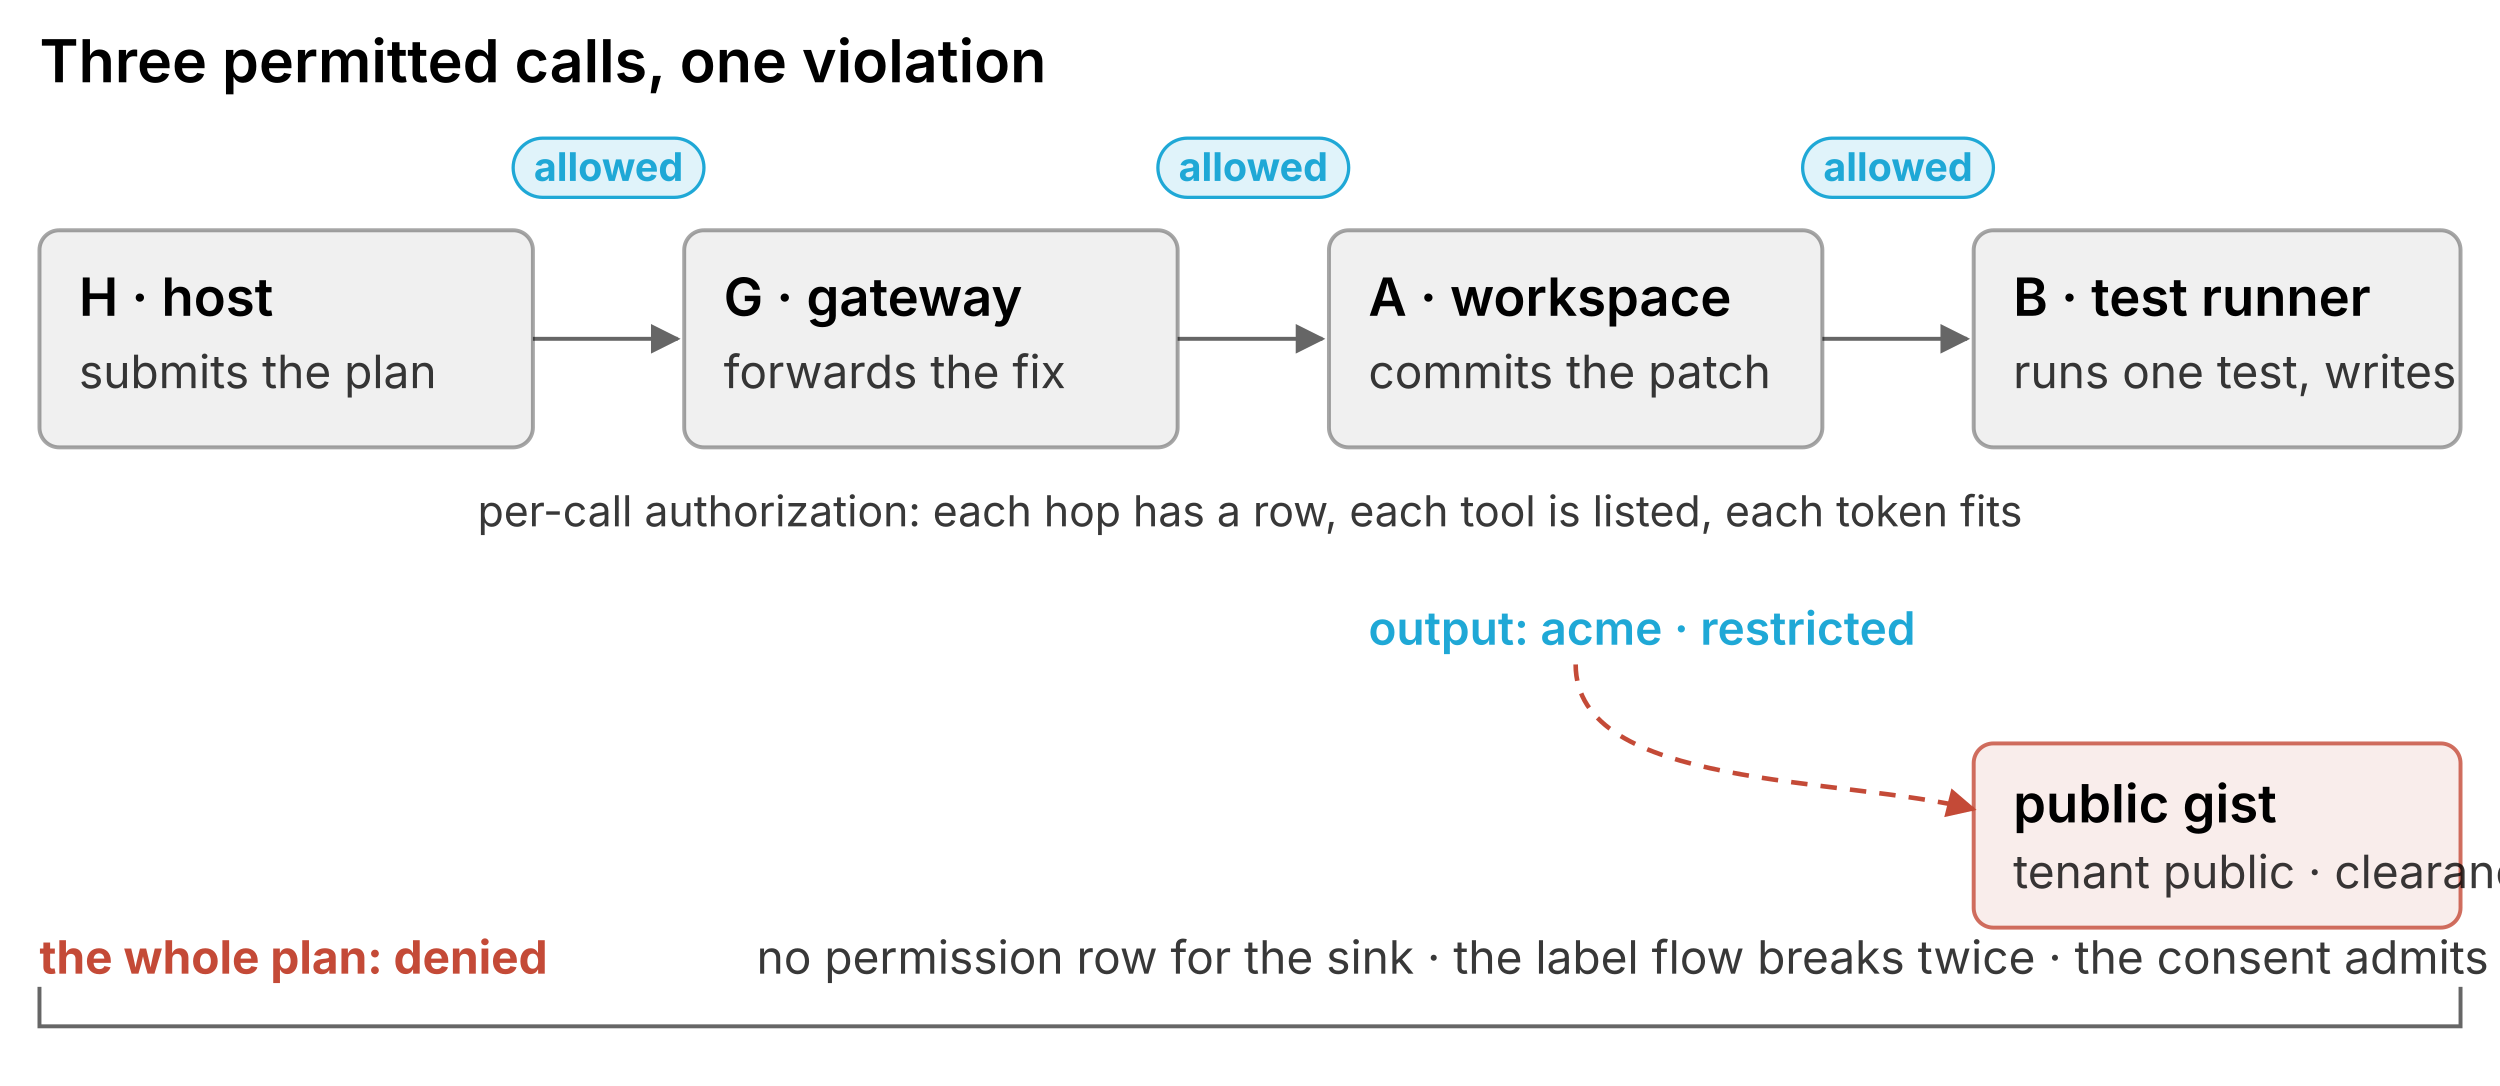
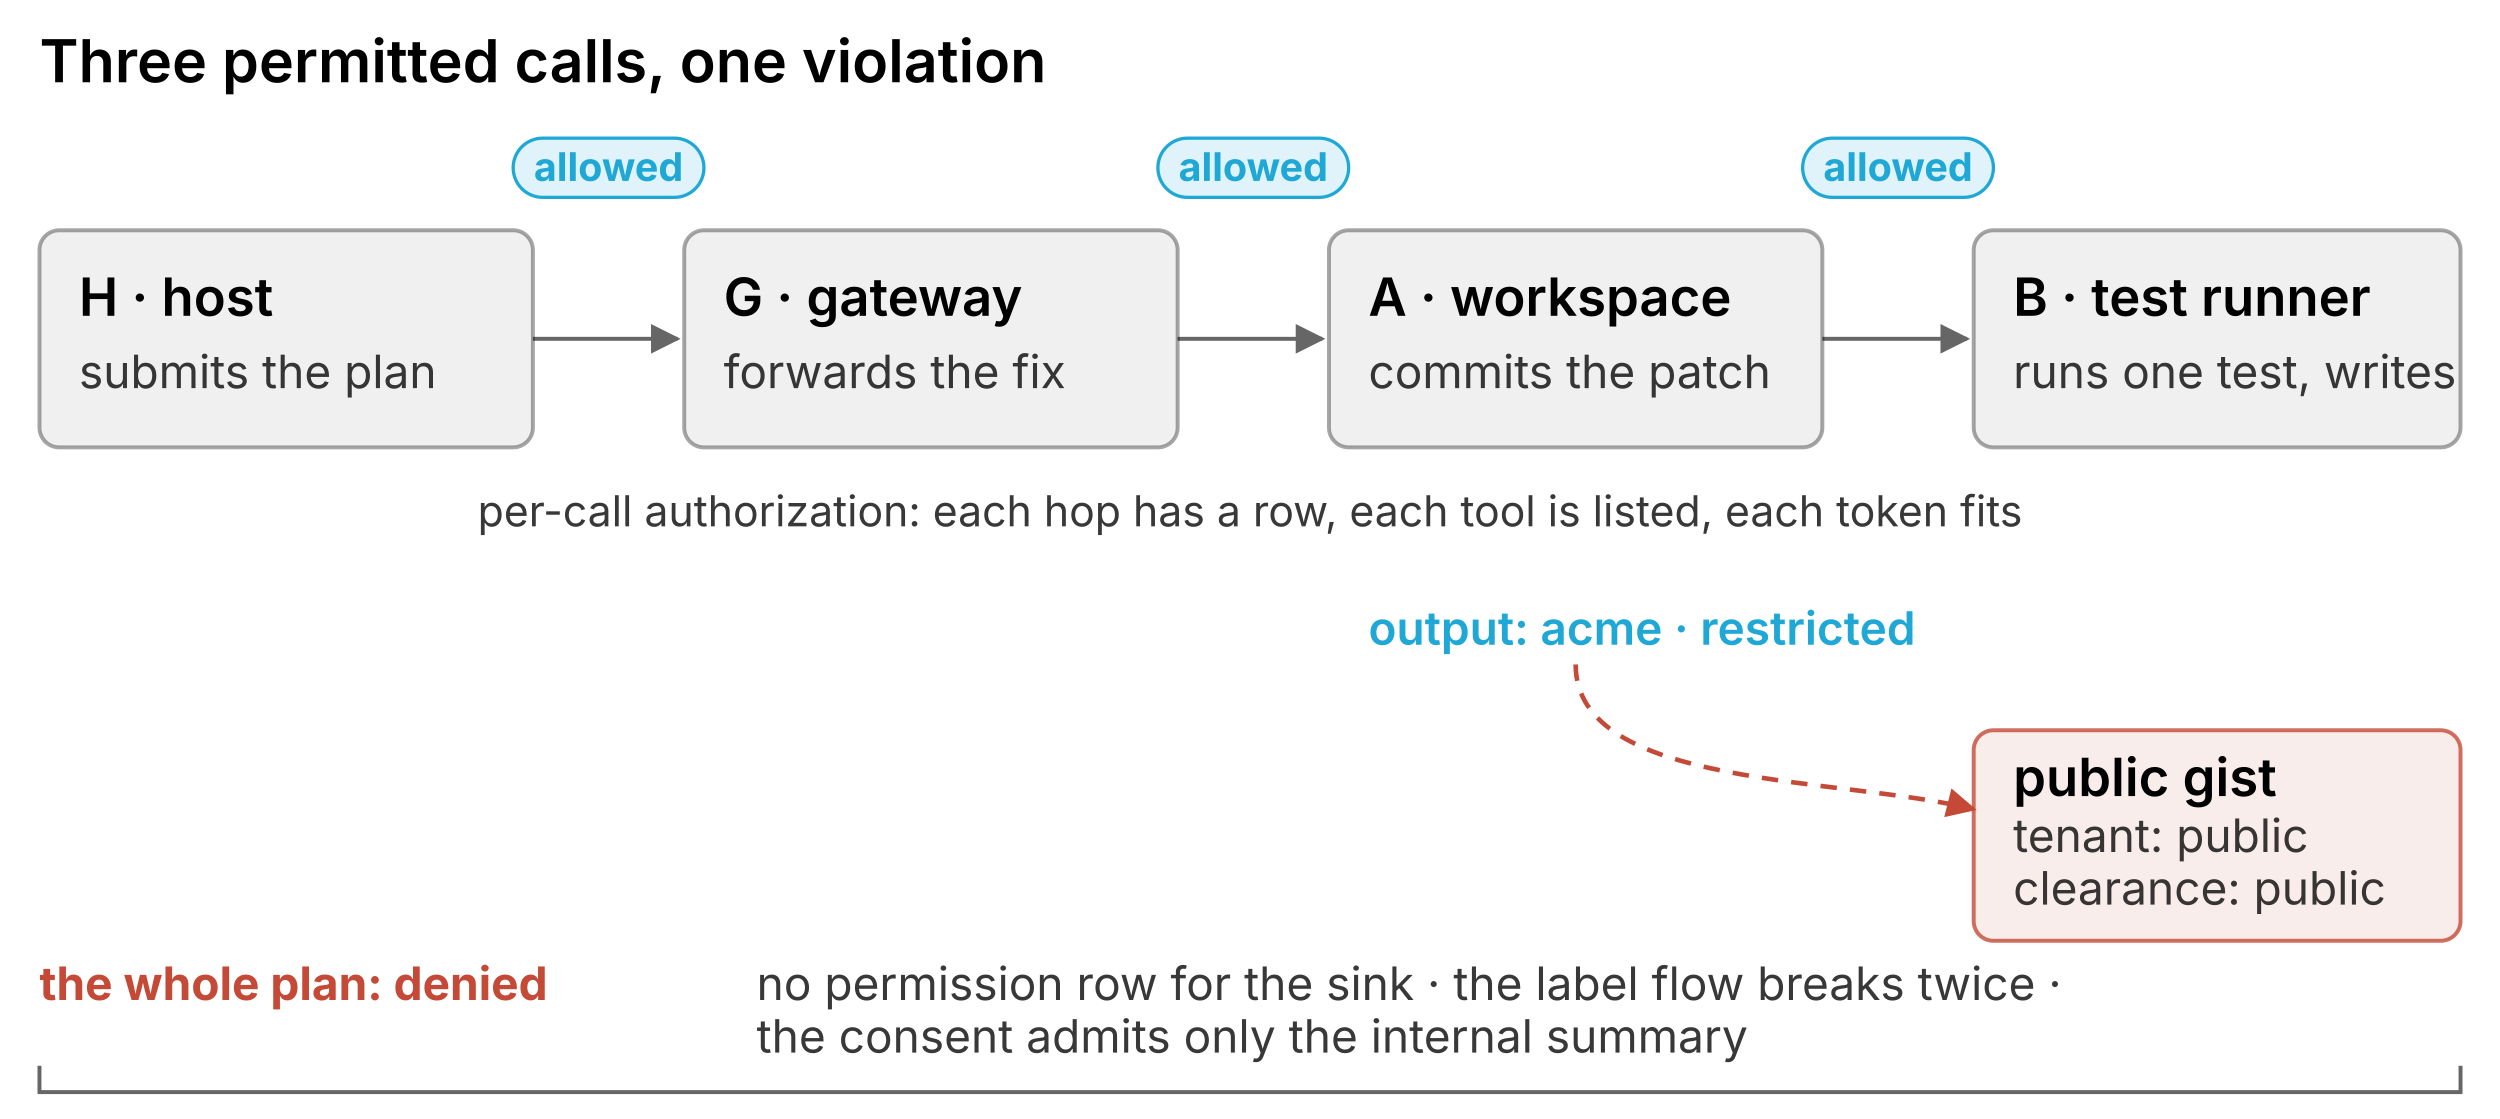
- <svg xmlns="http://www.w3.org/2000/svg" viewBox="0 0 760 330" width="100%" role="img" aria-labelledby="f1-title f1-desc" font-family="Inter, -apple-system, 'Segoe UI', Helvetica, Arial, sans-serif" fill="currentColor">
+ <svg xmlns="http://www.w3.org/2000/svg" viewBox="0 0 760 340" width="100%" role="img" aria-labelledby="f1-title f1-desc" font-family="Inter, -apple-system, 'Segoe UI', Helvetica, Arial, sans-serif" fill="currentColor">
  <defs>
    <marker id="f1-arrow" viewBox="0 0 10 10" refX="9" refY="5" markerWidth="9" markerHeight="9" markerUnits="userSpaceOnUse" orient="auto">
      <path d="M0,0 L10,5 L0,10 Z" fill="currentColor" />
    </marker>
    <marker id="f1-arrow-red" viewBox="0 0 10 10" refX="9" refY="5" markerWidth="9" markerHeight="9" markerUnits="userSpaceOnUse" orient="auto">
      <path d="M0,0 L10,5 L0,10 Z" fill="#c44a37" />
    </marker>
    <style>
      .t  { font-size: 18px; font-weight: 600; }
      .s  { font-size: 14px; font-weight: 600; fill: #1fa8d6; }
      .n  { font-size: 16px; font-weight: 600; }
      .r  { font-size: 14px; opacity: 0.78; }
      .g  { font-size: 13px; opacity: 0.78; text-anchor: middle; }
      .ok { font-size: 12px; font-weight: 700; fill: #1fa8d6; text-anchor: middle; }
      .no { font-size: 14px; font-weight: 700; fill: #c44a37; }
      .band { fill: rgba(128,128,128,0.12); stroke: currentColor; stroke-opacity: 0.35; stroke-width: 1.2; }
      .sink { fill: rgba(196,74,55,0.10); stroke: #c44a37; stroke-opacity: 0.8; stroke-width: 1.2; }
      .link { stroke: currentColor; stroke-width: 1.2; opacity: 0.6; fill: none; }
      .flow { stroke: #c44a37; stroke-width: 1.4; fill: none; stroke-dasharray: 5 4; }
      .pill { fill: rgba(31,168,214,0.14); stroke: #1fa8d6; stroke-width: 1; }
    </style>
  </defs>
  <text class="t" x="12" y="25">Three permitted calls, one violation</text>
  <rect class="band" x="12" y="70" width="150" height="66" rx="6" />
  <text class="n" x="24" y="96">H · host</text>
  <text class="r" x="24" y="118">submits the plan</text>
  <rect class="band" x="208" y="70" width="150" height="66" rx="6" />
  <text class="n" x="220" y="96">G · gateway</text>
  <text class="r" x="220" y="118">forwards the fix</text>
  <rect class="band" x="404" y="70" width="150" height="66" rx="6" />
  <text class="n" x="416" y="96">A · workspace</text>
  <text class="r" x="416" y="118">commits the patch</text>
  <rect class="band" x="600" y="70" width="148" height="66" rx="6" />
  <text class="n" x="612" y="96">B · test runner</text>
  <text class="r" x="612" y="118">runs one test, writes</text>
  <line class="link" x1="162" y1="103" x2="206" y2="103" marker-end="url(#f1-arrow)" />
  <line class="link" x1="358" y1="103" x2="402" y2="103" marker-end="url(#f1-arrow)" />
  <line class="link" x1="554" y1="103" x2="598" y2="103" marker-end="url(#f1-arrow)" />
  <rect class="pill" x="156" y="42" width="58" height="18" rx="9" />
  <text class="ok" x="185" y="55">allowed</text>
  <rect class="pill" x="352" y="42" width="58" height="18" rx="9" />
  <text class="ok" x="381" y="55">allowed</text>
  <rect class="pill" x="548" y="42" width="58" height="18" rx="9" />
  <text class="ok" x="577" y="55">allowed</text>
  <text class="g" x="380" y="160">per-call authorization: each hop has a row, each tool is listed, each token fits</text>
  <text class="s" x="416" y="196">output: acme · restricted</text>
  <path class="flow" d="M479 202 C479 240 560 236 600 246" marker-end="url(#f1-arrow-red)" />
-   <rect class="sink" x="600" y="226" width="148" height="56" rx="6" />
-   <text class="n" x="612" y="250">public gist</text>
-   <text class="r" x="612" y="270">tenant public · clearance public</text>
-   <path class="link" d="M12 300 L12 312 L748 312 L748 300" />
-   <text class="no" x="12" y="296">the whole plan: denied</text>
-   <text class="r" x="230" y="296">no permission row for the sink · the label flow breaks twice · the consent admits only the internal summary</text>
+   <rect class="sink" x="600" y="222" width="148" height="64" rx="6" />
+   <text class="n" x="612" y="242">public gist</text>
+   <text class="r" x="612" y="259">tenant: public</text>
+   <text class="r" x="612" y="275">clearance: public</text>
+   <text class="no" x="12" y="304">the whole plan: denied</text>
+   <text class="r" x="230" y="304">no permission row for the sink · the label flow breaks twice ·</text>
+   <text class="r" x="230" y="320">the consent admits only the internal summary</text>
+   <path class="link" d="M12 324 L12 332 L748 332 L748 324" />
</svg>
